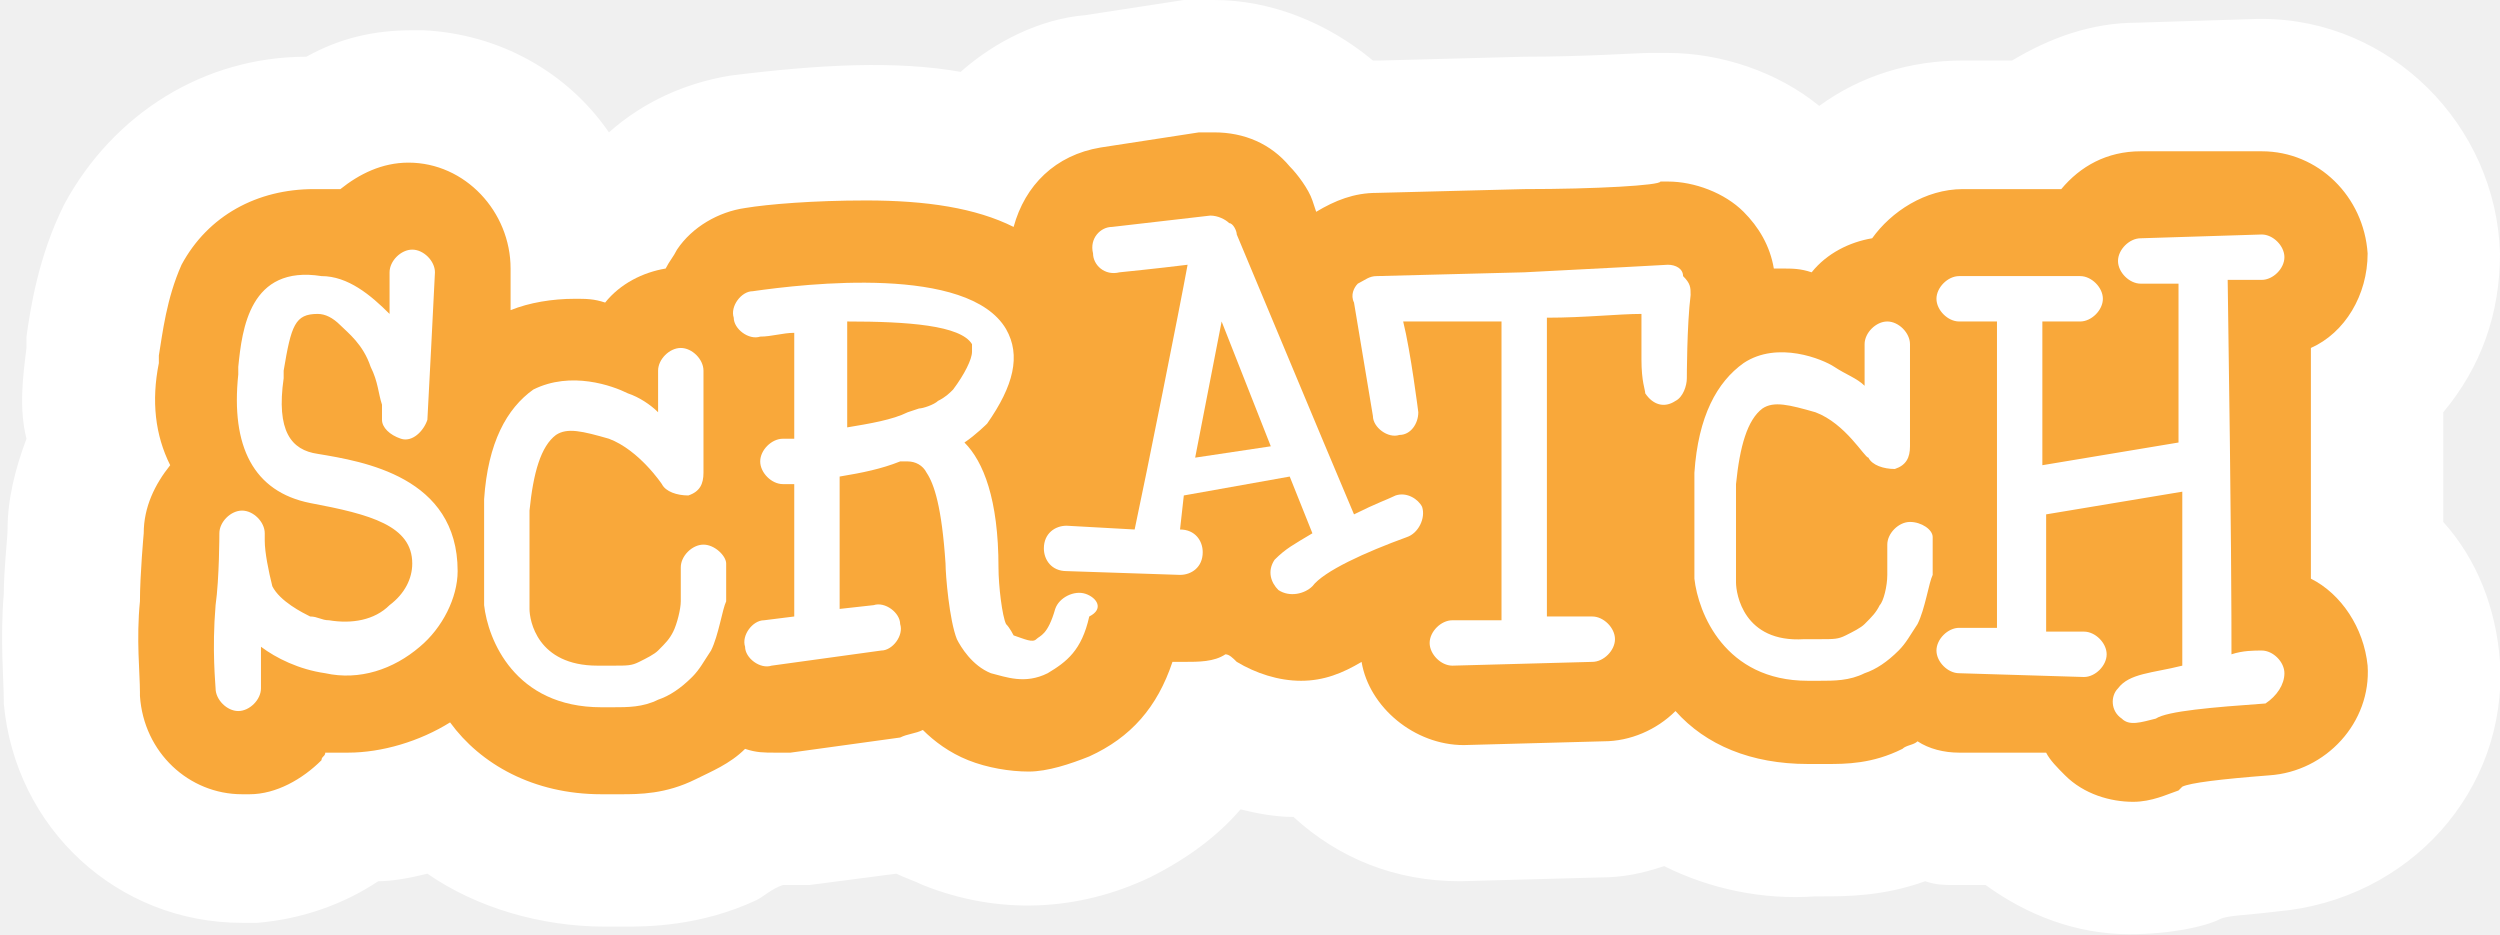
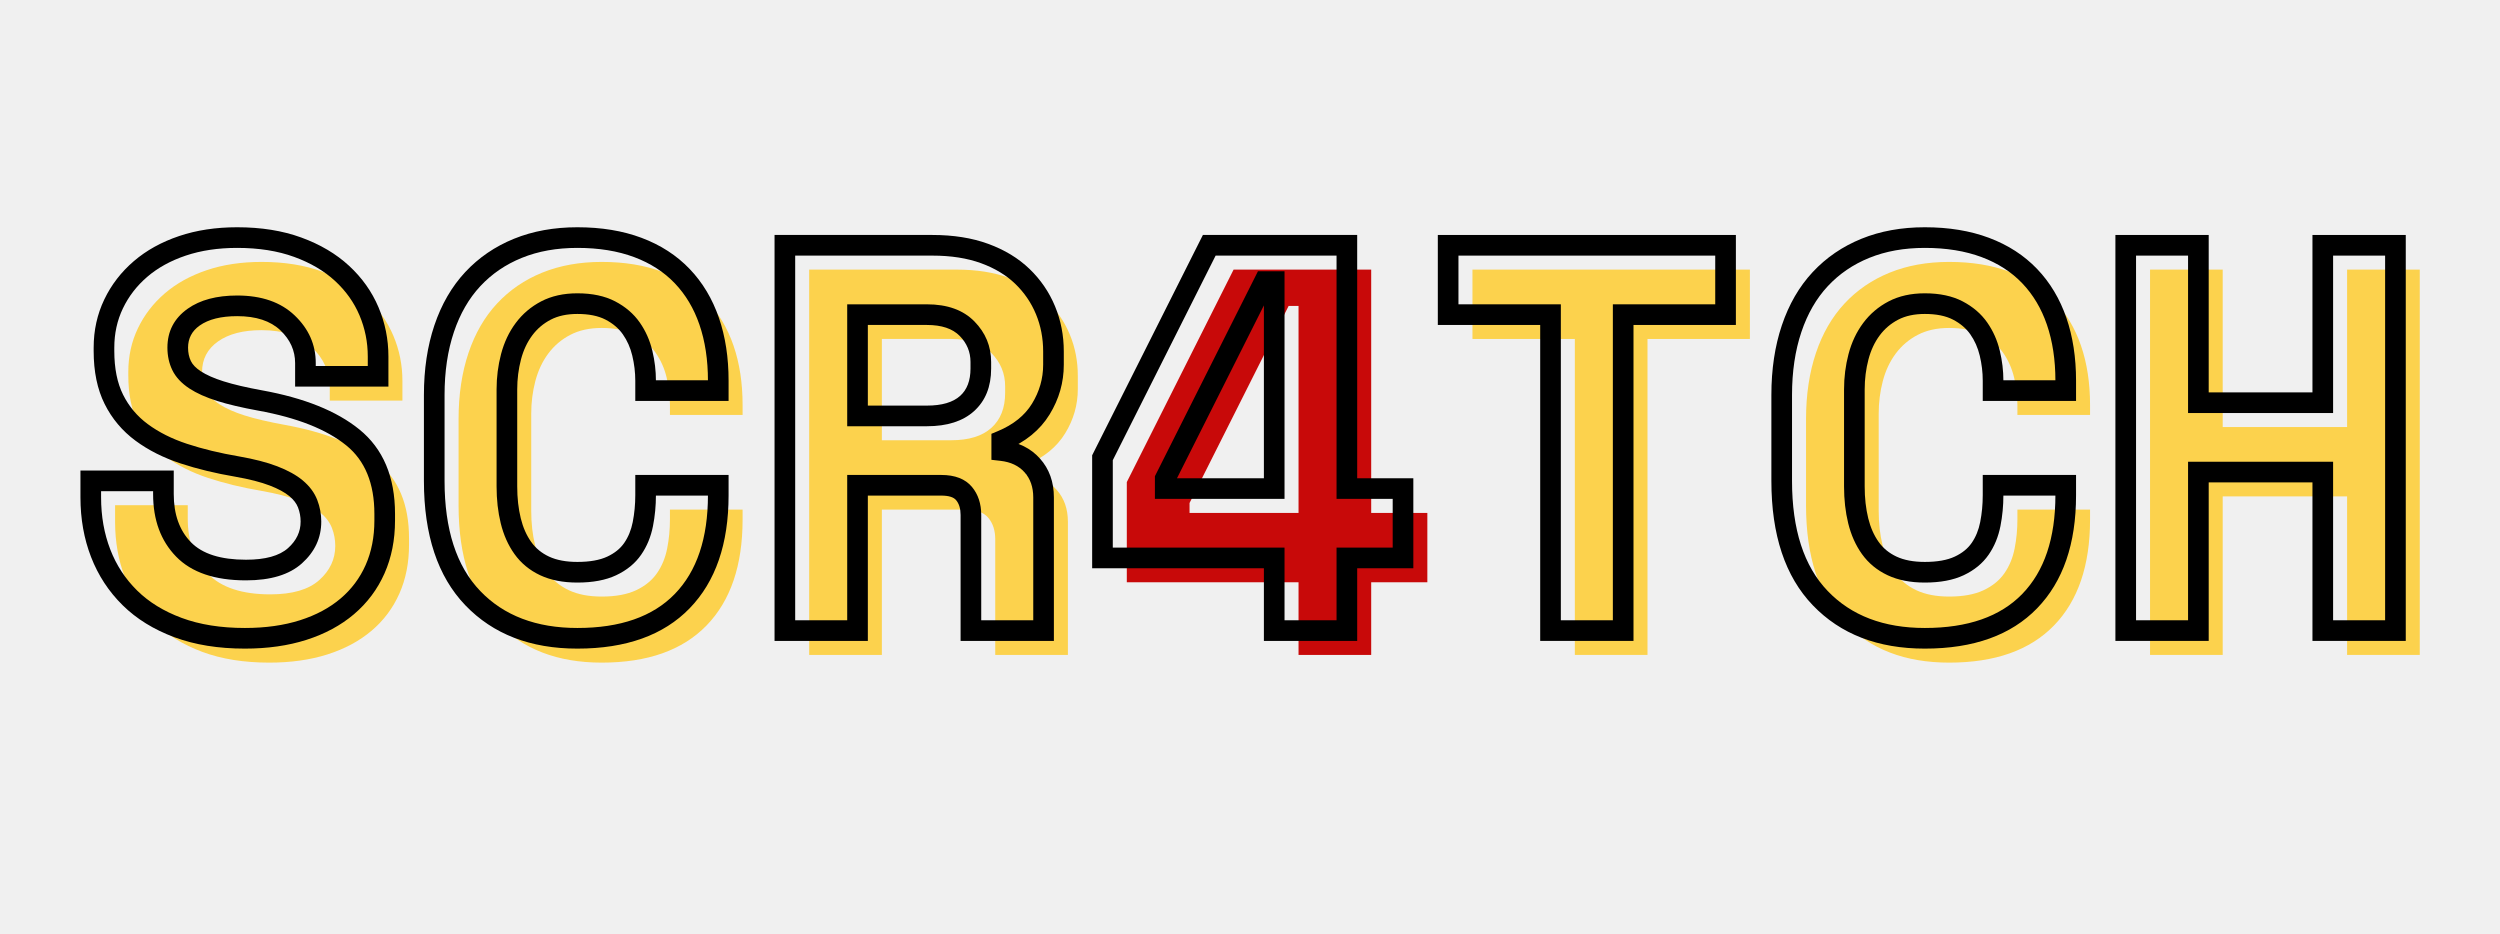
- <svg xmlns="http://www.w3.org/2000/svg" id="Layer_1" viewBox="0 0 66.1 24.7">
-   <style>.st0{fill:#fff}.st1{fill:#f9a83a}</style>
-   <switch>
-     <g>
-       <g>
-         <g>
-           <path d="M60.2 24.1c-.8.1-1.3.1-1.5.2-.4.2-1.3.4-2.4.4-1.4 0-2.7-.5-3.8-1.3h-.8c-.3 0-.5 0-.8-.1-1.1.4-2.1.4-2.7.4H48c-1.4.1-2.8-.2-4-.8-.6.2-1.1.3-1.7.3l-3.7.1c-1.7 0-3.2-.6-4.4-1.7-.5 0-1-.1-1.4-.2-.6.7-1.4 1.3-2.4 1.8-1.9.9-4 1-6 .2-.2-.1-.5-.2-.7-.3l-2.3.3h-.7c-.3.1-.5.3-.7.4-1.5.7-2.9.7-3.5.7H16c-1.7 0-3.4-.5-4.7-1.4-.4.1-.9.2-1.3.2-.9.6-2 1-3.2 1.1h-.4c-3.3 0-6-2.5-6.3-5.8v-.1c0-.5-.1-1.6 0-2.8 0-.6.1-1.5.1-1.7 0-.8.2-1.6.5-2.4-.2-.8-.1-1.6 0-2.4v-.3c.1-.7.3-2.1 1-3.5C3 3 5.4 1.5 8.1 1.5 9 1 9.9.8 10.9.8h.3c2 .1 3.8 1.1 4.9 2.7.9-.8 2-1.3 3.2-1.5 2.4-.3 4.4-.4 6.1-.1.9-.8 2.1-1.4 3.3-1.5l2.6-.4h.8c1.5 0 3 .6 4.2 1.6h.2l3.8-.1c1.6 0 3-.1 3.3-.1h.5c1.4 0 2.9.5 4 1.4 1.1-.8 2.4-1.2 3.8-1.2h1.3c1-.6 2.1-1 3.3-1l3.2-.1h.1c3.4 0 6.2 2.8 6.3 6.2 0 1.6-.5 3-1.5 4.2v2.9c.9 1 1.4 2.3 1.5 3.7.2 3.4-2.4 6.3-5.9 6.6z" class="st0" />
+ <svg xmlns="http://www.w3.org/2000/svg" width="3000" zoomAndPan="magnify" viewBox="0 0 2250 840" height="1120" preserveAspectRatio="xMidYMid meet" version="1.0">
+   <defs>
+     <g />
+     <clipPath id="65e34d6aa5">
+       <rect x="0" width="2124" y="0" height="735" />
+     </clipPath>
+     <clipPath id="9a905733f4">
+       <rect x="0" width="318" y="0" height="735" />
+     </clipPath>
+   </defs>
+   <g transform="matrix(1, 0, 0, 1, 63, 13)">
+     <g clip-path="url(#65e34d6aa5)">
+       <g fill="#fcd24d" fill-opacity="1">
+         <g transform="translate(22.7511, 576.4253)">
+           <g>
+             <path d="M 211.031 -240.766 C 211.031 -254.629 205.664 -266.68 194.938 -276.922 C 184.207 -287.16 169.098 -292.281 149.609 -292.281 C 133.098 -292.281 120.051 -288.895 110.469 -282.125 C 100.895 -275.352 96.109 -266.188 96.109 -254.625 C 96.109 -248.688 97.266 -243.32 99.578 -238.531 C 101.891 -233.738 105.93 -229.441 111.703 -225.641 C 117.484 -221.848 125.082 -218.461 134.5 -215.484 C 143.914 -212.516 155.891 -209.711 170.422 -207.078 C 206.742 -200.473 234.484 -189.406 253.641 -173.875 C 272.797 -158.352 282.375 -135.398 282.375 -105.016 L 282.375 -99.078 C 282.375 -82.891 279.484 -68.273 273.703 -55.234 C 267.922 -42.191 259.582 -31.047 248.688 -21.797 C 237.789 -12.547 224.578 -5.441 209.047 -0.484 C 193.523 4.461 176.023 6.938 156.547 6.938 C 133.754 6.938 113.688 3.719 96.344 -2.719 C 79.008 -9.164 64.562 -18.082 53 -29.469 C 41.445 -40.863 32.695 -54.238 26.75 -69.594 C 20.801 -84.957 17.828 -101.723 17.828 -119.891 L 17.828 -134.75 L 83.219 -134.75 L 83.219 -122.859 C 83.219 -102.047 89.242 -85.445 101.297 -73.062 C 113.359 -60.688 132.102 -54.5 157.531 -54.5 C 177.344 -54.5 192.035 -58.789 201.609 -67.375 C 211.191 -75.957 215.984 -86.195 215.984 -98.094 C 215.984 -103.707 214.992 -109.07 213.016 -114.188 C 211.035 -119.301 207.566 -123.922 202.609 -128.047 C 197.66 -132.18 190.891 -135.898 182.297 -139.203 C 173.711 -142.504 162.816 -145.312 149.609 -147.625 C 132.109 -150.594 116.094 -154.473 101.562 -159.266 C 87.031 -164.055 74.395 -170.414 63.656 -178.344 C 52.926 -186.27 44.586 -196.176 38.641 -208.062 C 32.691 -219.945 29.719 -234.477 29.719 -251.656 L 29.719 -254.625 C 29.719 -268.832 32.609 -281.961 38.391 -294.016 C 44.172 -306.066 52.258 -316.551 62.656 -325.469 C 73.062 -334.383 85.613 -341.316 100.312 -346.266 C 115.008 -351.223 131.441 -353.703 149.609 -353.703 C 170.086 -353.703 188.25 -350.812 204.094 -345.031 C 219.945 -339.258 233.238 -331.414 243.969 -321.5 C 254.707 -311.594 262.801 -300.195 268.25 -287.312 C 273.695 -274.438 276.422 -260.898 276.422 -246.703 L 276.422 -228.875 L 211.031 -228.875 Z M 211.031 -240.766 " />
+           </g>
        </g>
-         <path d="M60 20.5c-1.3.1-2.1.2-2.3.3l-.1.1c-.3.1-.7.3-1.2.3-.6 0-1.3-.2-1.8-.7-.2-.2-.4-.4-.5-.6h-2.3c-.4 0-.8-.1-1.1-.3-.1.1-.3.1-.4.2-.8.4-1.5.4-2 .4h-.5c-1.5 0-2.7-.5-3.5-1.4-.5.5-1.2.8-1.9.8l-3.7.1c-1.3 0-2.5-1-2.7-2.2-.5.3-1 .5-1.6.5-.6 0-1.2-.2-1.7-.5-.1-.1-.2-.2-.3-.2-.3.2-.7.2-1.1.2H31c-.4 1.2-1.1 2-2.2 2.5-.5.2-1.1.4-1.6.4s-1.1-.1-1.6-.3c-.5-.2-.9-.5-1.2-.8-.2.1-.4.1-.6.2l-2.9.4h-.4c-.3 0-.5 0-.8-.1-.4.4-.9.6-1.3.8-.8.4-1.5.4-2 .4h-.5c-1.8 0-3.2-.8-4-1.9-.8.5-1.8.8-2.7.8h-.6c0 .1-.1.1-.1.2-.5.5-1.2.9-1.9.9h-.2c-1.4 0-2.6-1.1-2.7-2.6v-.1c0-.5-.1-1.4 0-2.4 0-.7.1-1.8.1-1.8 0-.7.3-1.3.7-1.8-.4-.8-.5-1.7-.3-2.7v-.2c.1-.6.2-1.5.6-2.4.7-1.3 2-2 3.5-2H9c.5-.4 1.1-.7 1.8-.7 1.5 0 2.7 1.3 2.7 2.8v1.1c.5-.2 1.1-.3 1.7-.3.3 0 .5 0 .8.1.4-.5 1-.8 1.6-.9.1-.2.2-.3.3-.5.4-.6 1.1-1 1.8-1.1.6-.1 1.8-.2 3.2-.2 1.6 0 2.9.2 3.9.7.3-1.1 1.1-1.9 2.3-2.1l2.6-.4h.4c.8 0 1.5.3 2 .9.2.2.5.6.6.9l.1.3c.5-.3 1-.5 1.6-.5l3.9-.1c1.9 0 3.6-.1 3.6-.2h.2c.7 0 1.5.3 2 .8.4.4.7.9.8 1.5h.2c.3 0 .5 0 .8.1.4-.5 1-.8 1.6-.9.5-.7 1.4-1.3 2.4-1.3h2.6c.5-.6 1.2-1 2.1-1h3.2c1.5 0 2.7 1.2 2.8 2.7 0 1.1-.6 2.1-1.5 2.5v6.1c.8.4 1.4 1.3 1.5 2.3.1 1.5-1.1 2.8-2.6 2.9z" class="st1" />
-         <path d="M32.3 8.5l-.7 3.6 2-.3z" class="st1" />
-         <path d="M8.4 12c-.7-.1-1.1-.6-.9-2v-.2c.2-1.2.3-1.5.9-1.5.2 0 .4.1.6.3.2.2.6.5.8 1.1.2.4.2.7.3 1v.4c0 .2.2.4.5.5.3.1.6-.2.7-.5 0 0 .2-3.8.2-3.9 0-.3-.3-.6-.6-.6s-.6.3-.6.6v1.1c-.5-.5-1.1-1-1.8-1C6.6 7 6.4 8.7 6.3 9.7v.2c-.2 1.9.4 3.1 1.9 3.4 1.6.3 2.7.6 2.7 1.6 0 .4-.2.8-.6 1.1-.4.4-1 .5-1.6.4-.2 0-.3-.1-.5-.1-.2-.1-.8-.4-1-.8-.1-.4-.2-.9-.2-1.2v-.2c0-.3-.3-.6-.6-.6s-.6.3-.6.6c0 0 0 1.2-.1 1.9-.1 1.2 0 2.1 0 2.2 0 .3.3.6.6.6s.6-.3.6-.6v-1.1c.4.3 1 .6 1.7.7.9.2 1.8-.1 2.5-.7.6-.5 1-1.3 1-2 0-2.5-2.5-2.9-3.7-3.1M25.2 10.3c-.1.1-.2.2-.4.3-.1.1-.4.2-.5.2l-.3.1c-.4.2-1 .3-1.6.4V8.5c1.6 0 3 .1 3.3.6v.2c0 .2-.2.6-.5 1m3.5 5.4c-.3-.1-.7.1-.8.4-.2.7-.4.7-.5.8-.1.1-.3 0-.6-.1 0 0-.1-.2-.2-.3-.1-.2-.2-1-.2-1.5 0-1.8-.4-2.8-.9-3.3.3-.2.6-.5.6-.5.7-1 .9-1.8.5-2.5-1-1.7-5.3-1.2-6.7-1-.3 0-.6.4-.5.7 0 .3.4.6.7.5.3 0 .6-.1.9-.1v2.8h-.3c-.3 0-.6.3-.6.6s.3.6.6.6h.3v3.5l-.8.1c-.3 0-.6.4-.5.7 0 .3.4.6.7.5l2.9-.4c.3 0 .6-.4.5-.7 0-.3-.4-.6-.7-.5l-.9.1v-3.5c.6-.1 1.1-.2 1.6-.4h.2c.2 0 .4.1.5.3.2.3.4.9.5 2.4 0 .3.1 1.5.3 2 .1.2.4.7.9.9.4.1.9.3 1.5 0 .5-.3.9-.6 1.1-1.5.4-.2.2-.5-.1-.6M50.5 13.8c-.3 0-.6.3-.6.6v.8c0 .3-.1.7-.2.8-.1.2-.2.3-.4.5-.1.1-.3.2-.5.3-.2.1-.3.1-.7.1h-.4c-1.6.1-1.8-1.2-1.8-1.5v-2.6c.1-1 .3-1.7.7-2 .3-.2.7-.1 1.4.1.8.3 1.3 1.2 1.4 1.2.1.2.4.3.7.3.3-.1.4-.3.4-.6V9.1c0-.3-.3-.6-.6-.6s-.6.3-.6.6v1.1c-.2-.2-.5-.3-.8-.5-.3-.2-1.5-.7-2.4-.1-.7.5-1.2 1.4-1.3 2.9v2.8c.1.9.8 2.7 3 2.7h.3c.4 0 .8 0 1.2-.2.3-.1.6-.3.9-.6.2-.2.3-.4.5-.7.2-.4.3-1.1.4-1.3v-1c0-.2-.3-.4-.6-.4M60.4 17.8c0-.3-.3-.6-.6-.6-.2 0-.5 0-.8.1 0-1 0-3.1-.1-9.9h.9c.3 0 .6-.3.6-.6s-.3-.6-.6-.6l-3.2.1c-.3 0-.6.3-.6.6s.3.6.6.6h1v4.2l-3.6.6V8.5h1c.3 0 .6-.3.6-.6s-.3-.6-.6-.6h-3.2c-.3 0-.6.3-.6.6s.3.6.6.6h1v8.1h-1c-.3 0-.6.3-.6.6s.3.6.6.6l3.3.1c.3 0 .6-.3.6-.6s-.3-.6-.6-.6h-1v-3.1l3.6-.6v4.6c-.8.2-1.4.2-1.7.6-.2.2-.2.6.1.8.2.2.5.1.9 0 .3-.2 1.5-.3 2.9-.4.3-.2.5-.5.5-.8" class="st0" />
-         <path d="M31.6 12.1l.7-3.6 1.3 3.3-2 .3zm5.3 1c-.2.1-.5.2-1.1.5l-.8-1.9-2.3-5.5c0-.1-.1-.3-.2-.3-.1-.1-.3-.2-.5-.2l-2.6.3c-.3 0-.6.3-.5.7 0 .3.3.6.7.5 0 0 1-.1 1.8-.2-.2 1.1-1.1 5.6-1.4 7l-1.8-.1c-.3 0-.6.2-.6.6 0 .3.2.6.6.6l3 .1c.3 0 .6-.2.6-.6 0-.3-.2-.6-.6-.6l.1-.9 2.8-.5.6 1.5c-.5.3-.7.4-1 .7-.2.3-.1.6.1.8.3.2.7.1.9-.1.3-.4 1.4-.9 2.5-1.3.3-.1.5-.5.4-.8-.1-.2-.4-.4-.7-.3" class="st0" />
-         <path d="M44.1 7s-1.8.1-3.8.2l-3.9.1c-.2 0-.3.1-.5.2-.1.1-.2.3-.1.5l.5 3c0 .3.4.6.7.5.3 0 .5-.3.5-.6 0 0-.2-1.6-.4-2.4h2.6v7.9h-1.3c-.3 0-.6.3-.6.6s.3.6.6.6l3.7-.1c.3 0 .6-.3.6-.6s-.3-.6-.6-.6h-1.2V8.4c1 0 1.9-.1 2.5-.1v1.2c0 .6.1.8.1.9.2.3.5.4.8.2.2-.1.3-.4.3-.6 0 0 0-1.4.1-2.2 0-.2 0-.3-.2-.5 0-.2-.2-.3-.4-.3M18.6 14.4c-.3 0-.6.3-.6.6V15.9c0 .2-.1.6-.2.8-.1.2-.2.3-.4.5-.1.1-.3.2-.5.3-.2.1-.3.1-.7.1h-.4c-1.6 0-1.8-1.2-1.8-1.5v-2.6c.1-1 .3-1.7.7-2 .3-.2.7-.1 1.4.1.8.3 1.4 1.2 1.4 1.2.1.2.4.3.7.3.3-.1.4-.3.4-.6V9.8c0-.3-.3-.6-.6-.6s-.6.3-.6.6v1.1c-.2-.2-.5-.4-.8-.5-.4-.2-1.5-.6-2.5-.1-.7.5-1.2 1.4-1.3 2.9V16c.1.9.8 2.7 3.1 2.7h.3c.4 0 .8 0 1.2-.2.3-.1.6-.3.9-.6.2-.2.3-.4.5-.7.2-.4.3-1.1.4-1.3v-1c0-.2-.3-.5-.6-.5" class="st0" />
+       </g>
+       <g fill="#fcd24d" fill-opacity="1">
+         <g transform="translate(325.9305, 576.4253)">
+           <g>
+             <path d="M 152.578 -52.516 C 165.129 -52.516 175.445 -54.41 183.531 -58.203 C 191.625 -62.004 197.898 -67.125 202.359 -73.562 C 206.828 -80 209.883 -87.426 211.531 -95.844 C 213.188 -104.27 214.016 -112.941 214.016 -121.859 L 214.016 -130.781 L 279.406 -130.781 L 279.406 -121.859 C 279.406 -80.578 268.586 -48.789 246.953 -26.5 C 225.316 -4.207 193.859 6.938 152.578 6.938 C 112.953 6.938 81.578 -5.113 58.453 -29.219 C 35.336 -53.332 23.781 -88.508 23.781 -134.75 L 23.781 -212.031 C 23.781 -234.156 26.75 -254.051 32.688 -271.719 C 38.633 -289.383 47.223 -304.242 58.453 -316.297 C 69.68 -328.359 83.223 -337.609 99.078 -344.047 C 114.93 -350.484 132.766 -353.703 152.578 -353.703 C 173.055 -353.703 191.223 -350.727 207.078 -344.781 C 222.93 -338.844 236.223 -330.258 246.953 -319.031 C 257.68 -307.801 265.77 -294.258 271.219 -278.406 C 276.676 -262.551 279.406 -244.719 279.406 -224.906 L 279.406 -215.984 L 214.016 -215.984 L 214.016 -224.906 C 214.016 -233.164 213.02 -241.422 211.031 -249.672 C 209.051 -257.93 205.75 -265.363 201.125 -271.969 C 196.5 -278.57 190.223 -283.938 182.297 -288.062 C 174.379 -292.195 164.473 -294.266 152.578 -294.266 C 141.68 -294.266 132.27 -292.195 124.344 -288.062 C 116.414 -283.938 109.805 -278.32 104.516 -271.219 C 99.234 -264.125 95.352 -255.867 92.875 -246.453 C 90.406 -237.047 89.172 -227.223 89.172 -216.984 L 89.172 -129.797 C 89.172 -118.566 90.328 -108.242 92.641 -98.828 C 94.953 -89.422 98.582 -81.25 103.531 -74.312 C 108.488 -67.375 115.008 -62.004 123.094 -58.203 C 131.188 -54.41 141.016 -52.516 152.578 -52.516 Z M 152.578 -52.516 " />
+           </g>
+         </g>
+       </g>
+       <g fill="#fcd24d" fill-opacity="1">
+         <g transform="translate(629.1099, 576.4253)">
+           <g>
+             <path d="M 269 0 L 203.609 0 L 203.609 -104.031 C 203.609 -111.957 201.539 -118.395 197.406 -123.344 C 193.281 -128.301 186.43 -130.781 176.859 -130.781 L 101.562 -130.781 L 101.562 0 L 36.156 0 L 36.156 -346.781 L 168.922 -346.781 C 186.754 -346.781 202.441 -344.301 215.984 -339.344 C 229.523 -334.383 240.836 -327.531 249.922 -318.781 C 259.004 -310.031 265.941 -299.875 270.734 -288.312 C 275.523 -276.758 277.922 -264.375 277.922 -251.156 L 277.922 -239.281 C 277.922 -225.07 274.117 -211.773 266.516 -199.391 C 258.922 -187.004 247.195 -177.508 231.344 -170.906 L 231.344 -162 C 242.906 -160.676 252.07 -156.211 258.844 -148.609 C 265.613 -141.016 269 -131.441 269 -119.891 Z M 101.562 -193.203 L 163.969 -193.203 C 179.82 -193.203 191.875 -196.914 200.125 -204.344 C 208.383 -211.781 212.516 -222.27 212.516 -235.812 L 212.516 -241.75 C 212.516 -253.312 208.383 -263.301 200.125 -271.719 C 191.875 -280.145 179.82 -284.359 163.969 -284.359 L 101.562 -284.359 Z M 101.562 -193.203 " />
+           </g>
+         </g>
+       </g>
+       <g fill="#fcd24d" fill-opacity="1">
+         <g transform="translate(932.2893, 576.4253)">
+           <g />
+         </g>
+       </g>
+       <g fill="#fcd24d" fill-opacity="1">
+         <g transform="translate(1235.469, 576.4253)">
+           <g>
+             <path d="M 26.75 -346.781 L 276.422 -346.781 L 276.422 -284.359 L 184.281 -284.359 L 184.281 0 L 118.891 0 L 118.891 -284.359 L 26.75 -284.359 Z M 26.75 -346.781 " />
+           </g>
+         </g>
+       </g>
+       <g fill="#fcd24d" fill-opacity="1">
+         <g transform="translate(1538.648, 576.4253)">
+           <g>
+             <path d="M 152.578 -52.516 C 165.129 -52.516 175.445 -54.41 183.531 -58.203 C 191.625 -62.004 197.898 -67.125 202.359 -73.562 C 206.828 -80 209.883 -87.426 211.531 -95.844 C 213.188 -104.27 214.016 -112.941 214.016 -121.859 L 214.016 -130.781 L 279.406 -130.781 L 279.406 -121.859 C 279.406 -80.578 268.586 -48.789 246.953 -26.5 C 225.316 -4.207 193.859 6.938 152.578 6.938 C 112.953 6.938 81.578 -5.113 58.453 -29.219 C 35.336 -53.332 23.781 -88.508 23.781 -134.75 L 23.781 -212.031 C 23.781 -234.156 26.75 -254.051 32.688 -271.719 C 38.633 -289.383 47.223 -304.242 58.453 -316.297 C 69.68 -328.359 83.223 -337.609 99.078 -344.047 C 114.93 -350.484 132.766 -353.703 152.578 -353.703 C 173.055 -353.703 191.223 -350.727 207.078 -344.781 C 222.93 -338.844 236.223 -330.258 246.953 -319.031 C 257.68 -307.801 265.77 -294.258 271.219 -278.406 C 276.676 -262.551 279.406 -244.719 279.406 -224.906 L 279.406 -215.984 L 214.016 -215.984 L 214.016 -224.906 C 214.016 -233.164 213.02 -241.422 211.031 -249.672 C 209.051 -257.93 205.75 -265.363 201.125 -271.969 C 196.5 -278.57 190.223 -283.938 182.297 -288.062 C 174.379 -292.195 164.473 -294.266 152.578 -294.266 C 141.68 -294.266 132.27 -292.195 124.344 -288.062 C 116.414 -283.938 109.805 -278.32 104.516 -271.219 C 99.234 -264.125 95.352 -255.867 92.875 -246.453 C 90.406 -237.047 89.172 -227.223 89.172 -216.984 L 89.172 -129.797 C 89.172 -118.566 90.328 -108.242 92.641 -98.828 C 94.953 -89.422 98.582 -81.25 103.531 -74.312 C 108.488 -67.375 115.008 -62.004 123.094 -58.203 C 131.188 -54.41 141.016 -52.516 152.578 -52.516 Z M 152.578 -52.516 " />
+           </g>
+         </g>
+       </g>
+       <g fill="#fcd24d" fill-opacity="1">
+         <g transform="translate(1841.827, 576.4253)">
+           <g>
+             <path d="M 30.219 -346.781 L 95.609 -346.781 L 95.609 -205.094 L 207.562 -205.094 L 207.562 -346.781 L 272.953 -346.781 L 272.953 0 L 207.562 0 L 207.562 -142.672 L 95.609 -142.672 L 95.609 0 L 30.219 0 Z M 30.219 -346.781 " />
+           </g>
+         </g>
+       </g>
+       <g fill="#000000" fill-opacity="1">
+         <g transform="translate(0.857163, 554.5314)">
+           <g>
+             <path d="M 201.75 -240.762 C 201.75 -251.98 197.34 -261.793 188.527 -270.203 C 179.586 -278.73 166.613 -282.992 149.609 -282.992 C 135.062 -282.992 123.805 -280.176 115.836 -274.539 C 108.875 -269.621 105.395 -262.984 105.395 -254.633 C 105.395 -250.102 106.242 -246.082 107.938 -242.57 C 109.508 -239.324 112.465 -236.27 116.812 -233.414 C 121.875 -230.086 128.703 -227.066 137.297 -224.352 C 146.336 -221.5 157.93 -218.785 172.078 -216.211 C 209.965 -209.324 239.102 -197.621 259.488 -181.098 C 280.938 -163.719 291.664 -138.359 291.664 -105.023 L 291.664 -99.078 C 291.664 -81.586 288.508 -65.719 282.195 -51.473 C 275.844 -37.133 266.676 -24.879 254.695 -14.715 C 242.855 -4.668 228.582 3.023 211.879 8.355 C 195.438 13.602 176.992 16.223 156.543 16.223 C 132.645 16.223 111.5 12.809 93.121 5.984 C 74.535 -0.918 58.992 -10.535 46.484 -22.859 C 33.98 -35.188 24.516 -49.652 18.09 -66.25 C 11.727 -82.684 8.547 -100.562 8.547 -119.887 L 8.547 -144.035 L 92.516 -144.035 L 92.516 -122.855 C 92.516 -104.566 97.664 -90.133 107.965 -79.551 C 118.195 -69.039 134.719 -63.781 157.535 -63.781 C 174.98 -63.781 187.609 -67.285 195.422 -74.289 C 202.941 -81.031 206.703 -88.965 206.703 -98.086 C 206.703 -102.547 205.922 -106.793 204.355 -110.836 C 202.953 -114.457 200.391 -117.82 196.668 -120.922 C 192.5 -124.395 186.602 -127.602 178.969 -130.535 C 170.945 -133.621 160.625 -136.27 148.008 -138.477 C 130.074 -141.523 113.621 -145.512 98.648 -150.445 C 83.176 -155.547 69.672 -162.352 58.141 -170.867 C 46.211 -179.68 36.941 -190.691 30.332 -203.91 C 23.734 -217.109 20.434 -233.023 20.434 -251.66 L 20.434 -254.633 C 20.434 -270.242 23.629 -284.707 30.016 -298.031 C 36.359 -311.262 45.23 -322.758 56.621 -332.523 C 67.938 -342.223 81.516 -349.742 97.352 -355.082 C 113.008 -360.359 130.43 -363 149.609 -363 C 171.18 -363 190.402 -359.922 207.281 -353.766 C 224.301 -347.562 238.637 -339.086 250.281 -328.336 C 261.996 -317.52 270.84 -305.059 276.809 -290.945 C 282.75 -276.91 285.719 -262.164 285.719 -246.707 L 285.719 -219.582 L 201.75 -219.582 Z M 220.324 -240.762 L 220.324 -228.871 L 211.035 -228.871 L 211.035 -238.16 L 276.43 -238.16 L 276.43 -228.871 L 267.141 -228.871 L 267.141 -246.707 C 267.141 -259.648 264.66 -271.984 259.699 -283.707 C 254.77 -295.355 247.43 -305.684 237.68 -314.684 C 227.859 -323.75 215.605 -330.961 200.918 -336.312 C 186.094 -341.719 168.992 -344.422 149.609 -344.422 C 132.461 -344.422 117.02 -342.105 103.285 -337.477 C 89.727 -332.906 78.203 -326.555 68.711 -318.418 C 59.301 -310.352 51.984 -300.879 46.77 -290 C 41.598 -279.215 39.012 -267.426 39.012 -254.633 L 39.012 -251.66 C 39.012 -235.949 41.656 -222.801 46.949 -212.219 C 52.23 -201.66 59.637 -192.855 69.176 -185.812 C 79.109 -178.477 90.875 -172.57 104.461 -168.09 C 118.551 -163.449 134.133 -159.676 151.211 -156.777 C 165.012 -154.359 176.488 -151.395 185.641 -147.875 C 195.18 -144.203 202.82 -139.977 208.562 -135.195 C 214.746 -130.039 219.121 -124.156 221.68 -117.543 C 224.082 -111.344 225.281 -104.859 225.281 -98.086 C 225.281 -83.434 219.461 -70.891 207.824 -60.457 C 196.484 -50.289 179.719 -45.203 157.535 -45.203 C 129.492 -45.203 108.527 -52.332 94.652 -66.59 C 80.84 -80.781 73.938 -99.535 73.938 -122.855 L 73.938 -134.746 L 83.227 -134.746 L 83.227 -125.457 L 17.836 -125.457 L 17.836 -134.746 L 27.121 -134.746 L 27.121 -119.887 C 27.121 -102.879 29.887 -87.234 35.414 -72.957 C 40.879 -58.84 48.918 -46.551 59.527 -36.09 C 70.141 -25.629 83.496 -17.41 99.59 -11.434 C 115.883 -5.379 134.867 -2.352 156.543 -2.352 C 175.066 -2.352 191.629 -4.684 206.23 -9.344 C 220.574 -13.922 232.723 -20.434 242.676 -28.879 C 252.496 -37.211 260.008 -47.25 265.211 -59 C 270.461 -70.848 273.086 -84.207 273.086 -99.078 L 273.086 -105.023 C 273.086 -132.453 264.652 -153.004 247.793 -166.664 C 229.867 -181.191 203.523 -191.613 168.754 -197.934 C 153.836 -200.648 141.488 -203.547 131.703 -206.637 C 121.469 -209.867 113.105 -213.617 106.609 -217.887 C 99.398 -222.625 94.266 -228.16 91.207 -234.492 C 88.281 -240.559 86.816 -247.27 86.816 -254.633 C 86.816 -269.398 92.914 -281.09 105.109 -289.711 C 116.297 -297.617 131.129 -301.57 149.609 -301.57 C 171.574 -301.57 188.82 -295.594 201.348 -283.645 C 214 -271.578 220.324 -257.281 220.324 -240.762 Z M 220.324 -240.762 " />
+           </g>
+         </g>
+       </g>
+       <g fill="#000000" fill-opacity="1">
+         <g transform="translate(304.0365, 554.5314)">
+           <g>
+             <path d="M 152.582 -61.801 C 163.75 -61.801 172.754 -63.406 179.598 -66.617 C 186.176 -69.707 191.223 -73.785 194.73 -78.852 C 198.453 -84.23 201.016 -90.492 202.418 -97.645 C 203.953 -105.477 204.719 -113.551 204.719 -121.867 L 204.719 -140.074 L 288.691 -140.074 L 288.691 -121.867 C 288.691 -78.074 277 -44.129 253.617 -20.035 C 230.164 4.137 196.484 16.223 152.582 16.223 C 110.309 16.223 76.699 3.215 51.75 -22.801 C 26.91 -48.703 14.488 -86.02 14.488 -134.746 L 14.488 -212.027 C 14.488 -235.168 17.625 -256.055 23.891 -274.684 C 30.262 -293.621 39.52 -309.605 51.66 -322.641 C 63.82 -335.695 78.461 -345.699 95.582 -352.656 C 112.555 -359.551 131.555 -363 152.582 -363 C 174.18 -363 193.43 -359.828 210.336 -353.488 C 227.512 -347.047 241.957 -337.703 253.668 -325.449 C 265.34 -313.242 274.121 -298.566 280.012 -281.43 C 285.797 -264.598 288.691 -245.758 288.691 -224.906 L 288.691 -206.703 L 204.719 -206.703 L 204.719 -224.906 C 204.719 -232.434 203.816 -239.965 202.004 -247.512 C 200.297 -254.625 197.469 -261 193.52 -266.645 C 189.766 -272.008 184.598 -276.402 178.012 -279.832 C 171.434 -283.262 162.953 -284.973 152.582 -284.973 C 143.199 -284.973 135.215 -283.262 128.633 -279.832 C 121.969 -276.359 116.414 -271.645 111.98 -265.68 C 107.41 -259.543 104.039 -252.348 101.867 -244.094 C 99.598 -235.457 98.461 -226.418 98.461 -216.98 L 98.461 -129.793 C 98.461 -119.312 99.527 -109.73 101.66 -101.047 C 103.688 -92.789 106.832 -85.676 111.094 -79.707 C 115.109 -74.09 120.426 -69.727 127.051 -66.617 C 133.895 -63.406 142.402 -61.801 152.582 -61.801 Z M 152.582 -43.223 C 139.641 -43.223 128.5 -45.414 119.156 -49.801 C 109.602 -54.285 101.875 -60.656 95.977 -68.91 C 90.332 -76.812 86.215 -86.047 83.617 -96.613 C 81.129 -106.754 79.883 -117.816 79.883 -129.793 L 79.883 -216.98 C 79.883 -228.02 81.223 -238.633 83.902 -248.82 C 86.684 -259.395 91.074 -268.711 97.074 -276.773 C 103.207 -285.012 110.867 -291.523 120.051 -296.309 C 129.324 -301.137 140.168 -303.551 152.582 -303.551 C 165.984 -303.551 177.324 -301.137 186.594 -296.309 C 195.863 -291.48 203.246 -285.145 208.738 -277.297 C 214.035 -269.73 217.812 -261.246 220.07 -251.844 C 222.223 -242.875 223.297 -233.898 223.297 -224.906 L 223.297 -215.992 L 214.008 -215.992 L 214.008 -225.281 L 279.402 -225.281 L 279.402 -215.992 L 270.113 -215.992 L 270.113 -224.906 C 270.113 -243.688 267.555 -260.516 262.441 -275.391 C 257.434 -289.957 250.035 -302.367 240.238 -312.613 C 230.48 -322.82 218.34 -330.648 203.812 -336.094 C 189.012 -341.645 171.934 -344.422 152.582 -344.422 C 133.977 -344.422 117.305 -341.43 102.574 -335.445 C 87.988 -329.52 75.551 -321.031 65.254 -309.977 C 54.938 -298.902 47.02 -285.16 41.5 -268.762 C 35.879 -252.051 33.066 -233.141 33.066 -212.027 L 33.066 -134.746 C 33.066 -91 43.766 -57.969 65.16 -35.656 C 86.449 -13.453 115.59 -2.352 152.582 -2.352 C 191.242 -2.352 220.48 -12.559 240.285 -32.973 C 260.172 -53.465 270.113 -83.094 270.113 -121.867 L 270.113 -130.785 L 279.402 -130.785 L 279.402 -121.496 L 214.008 -121.496 L 214.008 -130.785 L 223.297 -130.785 L 223.297 -121.867 C 223.297 -112.348 222.414 -103.082 220.648 -94.07 C 218.746 -84.379 215.199 -75.781 210.004 -68.277 C 204.598 -60.465 197.09 -54.309 187.488 -49.801 C 178.148 -45.414 166.512 -43.223 152.582 -43.223 Z M 152.582 -43.223 " />
+           </g>
+         </g>
+       </g>
+       <g fill="#000000" fill-opacity="1">
+         <g transform="translate(607.2159, 554.5314)">
+           <g>
+             <path d="M 268.996 9.289 L 194.316 9.289 L 194.316 -104.031 C 194.316 -109.715 192.973 -114.176 190.277 -117.406 C 188.008 -120.133 183.531 -121.496 176.855 -121.496 L 101.555 -121.496 L 101.555 -130.785 L 110.844 -130.785 L 110.844 9.289 L 26.875 9.289 L 26.875 -356.062 L 168.93 -356.062 C 187.859 -356.062 204.609 -353.398 219.184 -348.066 C 233.949 -342.664 246.348 -335.133 256.371 -325.473 C 266.383 -315.824 274.031 -304.625 279.312 -291.875 C 284.574 -279.176 287.203 -265.605 287.203 -251.164 L 287.203 -239.273 C 287.203 -223.324 282.949 -208.414 274.438 -194.539 C 265.797 -180.445 252.621 -169.711 234.922 -162.336 L 231.348 -170.91 L 240.637 -170.91 L 240.637 -161.992 L 231.348 -161.992 L 232.402 -171.223 C 246.309 -169.633 257.434 -164.156 265.777 -154.797 C 274.117 -145.441 278.285 -133.805 278.285 -119.887 L 278.285 9.289 Z M 268.996 -9.289 L 268.996 0 L 259.711 0 L 259.711 -119.887 C 259.711 -129.086 257.109 -136.602 251.906 -142.438 C 246.711 -148.27 239.504 -151.711 230.293 -152.766 L 222.059 -153.707 L 222.059 -177.102 L 227.777 -179.484 C 241.777 -185.32 252.055 -193.574 258.602 -204.25 C 265.285 -215.148 268.625 -226.82 268.625 -239.273 L 268.625 -251.164 C 268.625 -263.141 266.469 -274.344 262.148 -284.762 C 257.855 -295.129 251.633 -304.238 243.48 -312.098 C 235.34 -319.941 225.113 -326.117 212.801 -330.621 C 200.289 -335.195 185.664 -337.484 168.93 -337.484 L 36.164 -337.484 L 36.164 -346.773 L 45.453 -346.773 L 45.453 0 L 36.164 0 L 36.164 -9.289 L 101.555 -9.289 L 101.555 0 L 92.266 0 L 92.266 -140.074 L 176.855 -140.074 C 189.332 -140.074 198.566 -136.48 204.551 -129.301 C 210.113 -122.621 212.895 -114.199 212.895 -104.031 L 212.895 0 L 203.605 0 L 203.605 -9.289 Z M 101.555 -202.492 L 163.977 -202.492 C 177.449 -202.492 187.434 -205.414 193.926 -211.254 C 200.133 -216.84 203.234 -225.023 203.234 -235.805 L 203.234 -241.75 C 203.234 -250.781 199.992 -258.605 193.504 -265.219 C 187.07 -271.785 177.227 -275.066 163.977 -275.066 L 101.555 -275.066 L 101.555 -284.355 L 110.844 -284.355 L 110.844 -193.203 L 101.555 -193.203 Z M 92.266 -183.914 L 92.266 -293.645 L 163.977 -293.645 C 182.43 -293.645 196.695 -288.504 206.77 -278.227 C 216.797 -267.996 221.812 -255.84 221.812 -241.75 L 221.812 -235.805 C 221.812 -219.508 216.66 -206.719 206.352 -197.445 C 196.328 -188.426 182.203 -183.914 163.977 -183.914 Z M 92.266 -183.914 " />
+           </g>
+         </g>
+       </g>
+       <g fill="#000000" fill-opacity="1">
+         <g transform="translate(910.3953, 554.5314)">
+           <g />
+         </g>
+       </g>
+       <g fill="#000000" fill-opacity="1">
+         <g transform="translate(1213.575, 554.5314)">
+           <g>
+             <path d="M 26.75 -356.062 L 285.719 -356.062 L 285.719 -275.066 L 184.285 -275.066 L 184.285 -284.355 L 193.574 -284.355 L 193.574 9.289 L 109.605 9.289 L 109.605 -284.355 L 118.895 -284.355 L 118.895 -275.066 L 17.461 -275.066 L 17.461 -356.062 Z M 26.75 -337.484 L 26.75 -346.773 L 36.039 -346.773 L 36.039 -284.355 L 26.75 -284.355 L 26.75 -293.645 L 128.184 -293.645 L 128.184 0 L 118.895 0 L 118.895 -9.289 L 184.285 -9.289 L 184.285 0 L 174.996 0 L 174.996 -293.645 L 276.43 -293.645 L 276.43 -284.355 L 267.141 -284.355 L 267.141 -346.773 L 276.43 -346.773 L 276.43 -337.484 Z M 26.75 -337.484 " />
+           </g>
+         </g>
+       </g>
+       <g fill="#000000" fill-opacity="1">
+         <g transform="translate(1516.754, 554.5314)">
+           <g>
+             <path d="M 152.582 -61.801 C 163.75 -61.801 172.754 -63.406 179.598 -66.617 C 186.176 -69.707 191.223 -73.785 194.73 -78.852 C 198.453 -84.23 201.016 -90.492 202.418 -97.645 C 203.953 -105.477 204.719 -113.551 204.719 -121.867 L 204.719 -140.074 L 288.691 -140.074 L 288.691 -121.867 C 288.691 -78.074 277 -44.129 253.617 -20.035 C 230.164 4.137 196.484 16.223 152.582 16.223 C 110.309 16.223 76.699 3.215 51.75 -22.801 C 26.91 -48.703 14.488 -86.02 14.488 -134.746 L 14.488 -212.027 C 14.488 -235.168 17.625 -256.055 23.891 -274.684 C 30.262 -293.621 39.52 -309.605 51.66 -322.641 C 63.82 -335.695 78.461 -345.699 95.582 -352.656 C 112.555 -359.551 131.555 -363 152.582 -363 C 174.18 -363 193.43 -359.828 210.336 -353.488 C 227.512 -347.047 241.957 -337.703 253.668 -325.449 C 265.34 -313.242 274.121 -298.566 280.012 -281.43 C 285.797 -264.598 288.691 -245.758 288.691 -224.906 L 288.691 -206.703 L 204.719 -206.703 L 204.719 -224.906 C 204.719 -232.434 203.816 -239.965 202.004 -247.512 C 200.297 -254.625 197.469 -261 193.52 -266.645 C 189.766 -272.008 184.598 -276.402 178.012 -279.832 C 171.434 -283.262 162.953 -284.973 152.582 -284.973 C 143.199 -284.973 135.215 -283.262 128.633 -279.832 C 121.969 -276.359 116.414 -271.645 111.98 -265.68 C 107.41 -259.543 104.039 -252.348 101.867 -244.094 C 99.598 -235.457 98.461 -226.418 98.461 -216.98 L 98.461 -129.793 C 98.461 -119.312 99.527 -109.73 101.66 -101.047 C 103.688 -92.789 106.832 -85.676 111.094 -79.707 C 115.109 -74.09 120.426 -69.727 127.051 -66.617 C 133.895 -63.406 142.402 -61.801 152.582 -61.801 Z M 152.582 -43.223 C 139.641 -43.223 128.5 -45.414 119.156 -49.801 C 109.602 -54.285 101.875 -60.656 95.977 -68.91 C 90.332 -76.812 86.215 -86.047 83.617 -96.613 C 81.129 -106.754 79.883 -117.816 79.883 -129.793 L 79.883 -216.98 C 79.883 -228.02 81.223 -238.633 83.902 -248.82 C 86.684 -259.395 91.074 -268.711 97.074 -276.773 C 103.207 -285.012 110.867 -291.523 120.051 -296.309 C 129.324 -301.137 140.168 -303.551 152.582 -303.551 C 165.984 -303.551 177.324 -301.137 186.594 -296.309 C 195.863 -291.48 203.246 -285.145 208.738 -277.297 C 214.035 -269.73 217.812 -261.246 220.07 -251.844 C 222.223 -242.875 223.297 -233.898 223.297 -224.906 L 223.297 -215.992 L 214.008 -215.992 L 214.008 -225.281 L 279.402 -225.281 L 279.402 -215.992 L 270.113 -215.992 L 270.113 -224.906 C 270.113 -243.688 267.555 -260.516 262.441 -275.391 C 257.434 -289.957 250.035 -302.367 240.238 -312.613 C 230.48 -322.82 218.34 -330.648 203.812 -336.094 C 189.012 -341.645 171.934 -344.422 152.582 -344.422 C 133.977 -344.422 117.305 -341.43 102.574 -335.445 C 87.988 -329.52 75.551 -321.031 65.254 -309.977 C 54.938 -298.902 47.02 -285.16 41.5 -268.762 C 35.879 -252.051 33.066 -233.141 33.066 -212.027 L 33.066 -134.746 C 33.066 -91 43.766 -57.969 65.16 -35.656 C 86.449 -13.453 115.59 -2.352 152.582 -2.352 C 191.242 -2.352 220.48 -12.559 240.285 -32.973 C 260.172 -53.465 270.113 -83.094 270.113 -121.867 L 270.113 -130.785 L 279.402 -130.785 L 279.402 -121.496 L 214.008 -121.496 L 214.008 -130.785 L 223.297 -130.785 L 223.297 -121.867 C 223.297 -112.348 222.414 -103.082 220.648 -94.07 C 218.746 -84.379 215.199 -75.781 210.004 -68.277 C 204.598 -60.465 197.09 -54.309 187.488 -49.801 C 178.148 -45.414 166.512 -43.223 152.582 -43.223 Z M 152.582 -43.223 " />
+           </g>
+         </g>
+       </g>
+       <g fill="#000000" fill-opacity="1">
+         <g transform="translate(1819.934, 554.5314)">
+           <g>
+             <path d="M 30.219 -356.062 L 104.898 -356.062 L 104.898 -205.094 L 95.609 -205.094 L 95.609 -214.383 L 207.57 -214.383 L 207.57 -205.094 L 198.281 -205.094 L 198.281 -356.062 L 282.25 -356.062 L 282.25 9.289 L 198.281 9.289 L 198.281 -142.672 L 207.57 -142.672 L 207.57 -133.383 L 95.609 -133.383 L 95.609 -142.672 L 104.898 -142.672 L 104.898 9.289 L 20.93 9.289 L 20.93 -356.062 Z M 30.219 -337.484 L 30.219 -346.773 L 39.508 -346.773 L 39.508 0 L 30.219 0 L 30.219 -9.289 L 95.609 -9.289 L 95.609 0 L 86.32 0 L 86.32 -151.961 L 216.859 -151.961 L 216.859 0 L 207.57 0 L 207.57 -9.289 L 272.961 -9.289 L 272.961 0 L 263.672 0 L 263.672 -346.773 L 272.961 -346.773 L 272.961 -337.484 L 207.57 -337.484 L 207.57 -346.773 L 216.859 -346.773 L 216.859 -195.805 L 86.32 -195.805 L 86.32 -346.773 L 95.609 -346.773 L 95.609 -337.484 Z M 30.219 -337.484 " />
+           </g>
+         </g>
      </g>
    </g>
-   </switch>
+   </g>
+   <g transform="matrix(1, 0, 0, 1, 973, 13)">
+     <g clip-path="url(#9a905733f4)">
+       <g fill="#c80909" fill-opacity="1">
+         <g transform="translate(22.2959, 576.4253)">
+           <g>
+             <path d="M 114.938 -346.781 L 238.781 -346.781 L 238.781 -127.812 L 289.312 -127.812 L 289.312 -65.391 L 238.781 -65.391 L 238.781 0 L 173.391 0 L 173.391 -65.391 L 18.828 -65.391 L 18.828 -155.547 Z M 75.297 -136.734 L 75.297 -127.812 L 173.391 -127.812 L 173.391 -314.078 L 164.469 -314.078 Z M 75.297 -136.734 " />
+           </g>
+         </g>
+       </g>
+       <g fill="#000000" fill-opacity="1">
+         <g transform="translate(0.401933, 554.5314)">
+           <g>
+             <path d="M 114.93 -356.062 L 248.066 -356.062 L 248.066 -127.812 L 238.777 -127.812 L 238.777 -137.102 L 298.598 -137.102 L 298.598 -56.102 L 238.777 -56.102 L 238.777 -65.391 L 248.066 -65.391 L 248.066 9.289 L 164.098 9.289 L 164.098 -65.391 L 173.387 -65.391 L 173.387 -56.102 L 9.535 -56.102 L 9.535 -157.758 L 109.203 -356.062 Z M 114.93 -337.484 L 114.93 -346.773 L 123.23 -342.602 L 27.125 -151.383 L 18.824 -155.555 L 28.113 -155.555 L 28.113 -65.391 L 18.824 -65.391 L 18.824 -74.68 L 182.676 -74.68 L 182.676 0 L 173.387 0 L 173.387 -9.289 L 238.777 -9.289 L 238.777 0 L 229.488 0 L 229.488 -74.68 L 289.309 -74.68 L 289.309 -65.391 L 280.02 -65.391 L 280.02 -127.812 L 289.309 -127.812 L 289.309 -118.523 L 229.488 -118.523 L 229.488 -346.773 L 238.777 -346.773 L 238.777 -337.484 Z M 84.59 -136.727 L 84.59 -127.812 L 75.301 -127.812 L 75.301 -137.102 L 173.387 -137.102 L 173.387 -127.812 L 164.098 -127.812 L 164.098 -314.078 L 173.387 -314.078 L 173.387 -304.789 L 164.469 -304.789 L 164.469 -314.078 L 172.77 -309.906 L 83.598 -132.555 L 75.301 -136.727 Z M 66.012 -138.934 L 158.742 -323.367 L 182.676 -323.367 L 182.676 -118.523 L 66.012 -118.523 Z M 66.012 -138.934 " />
+           </g>
+         </g>
+       </g>
+     </g>
+   </g>
</svg>
